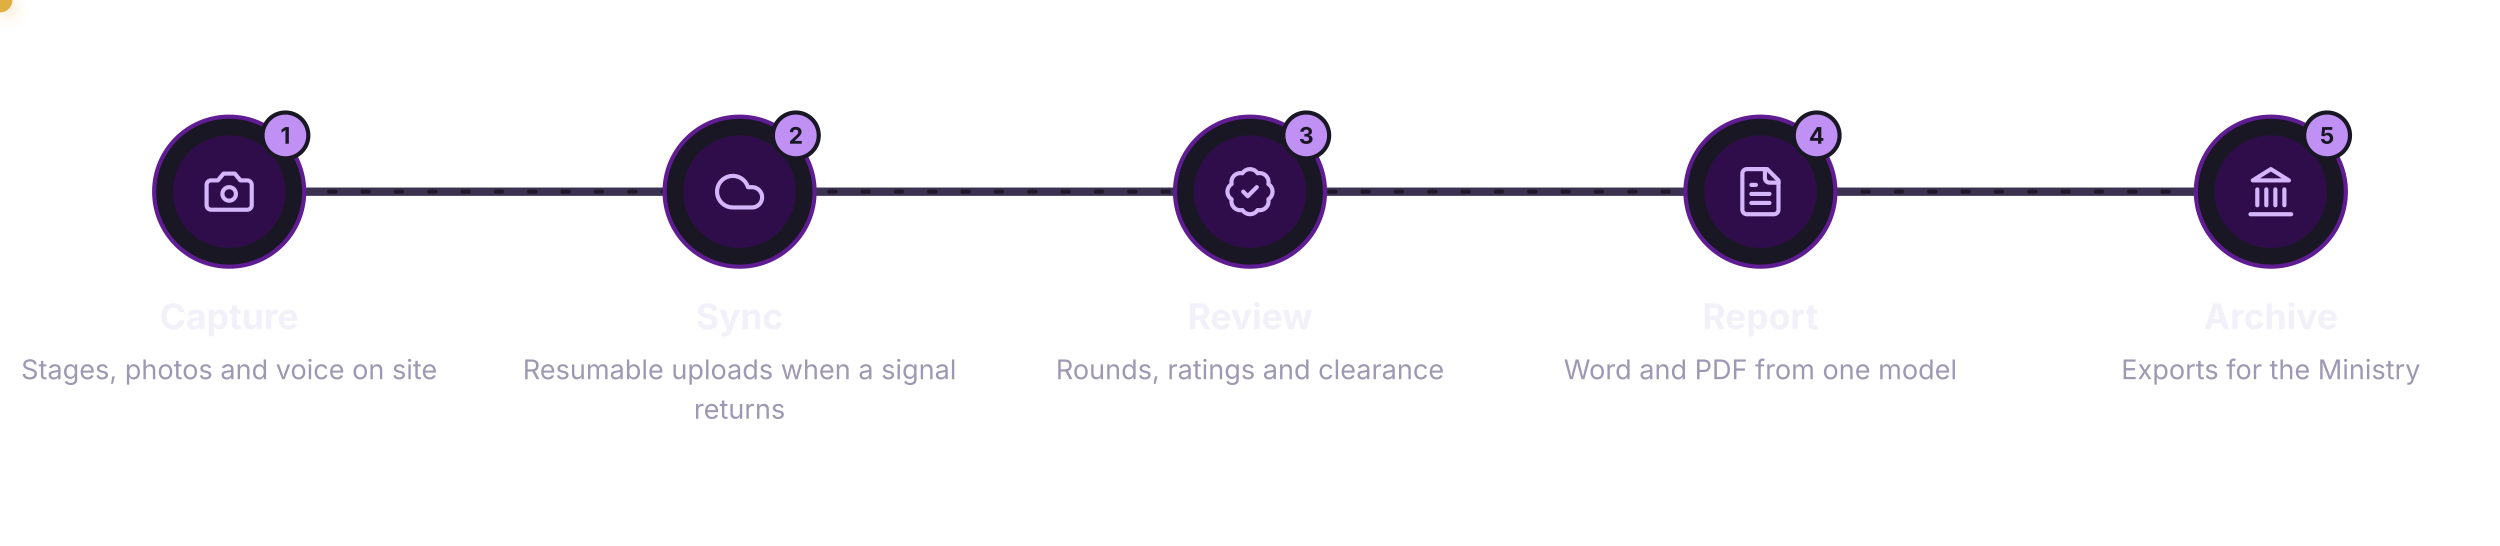
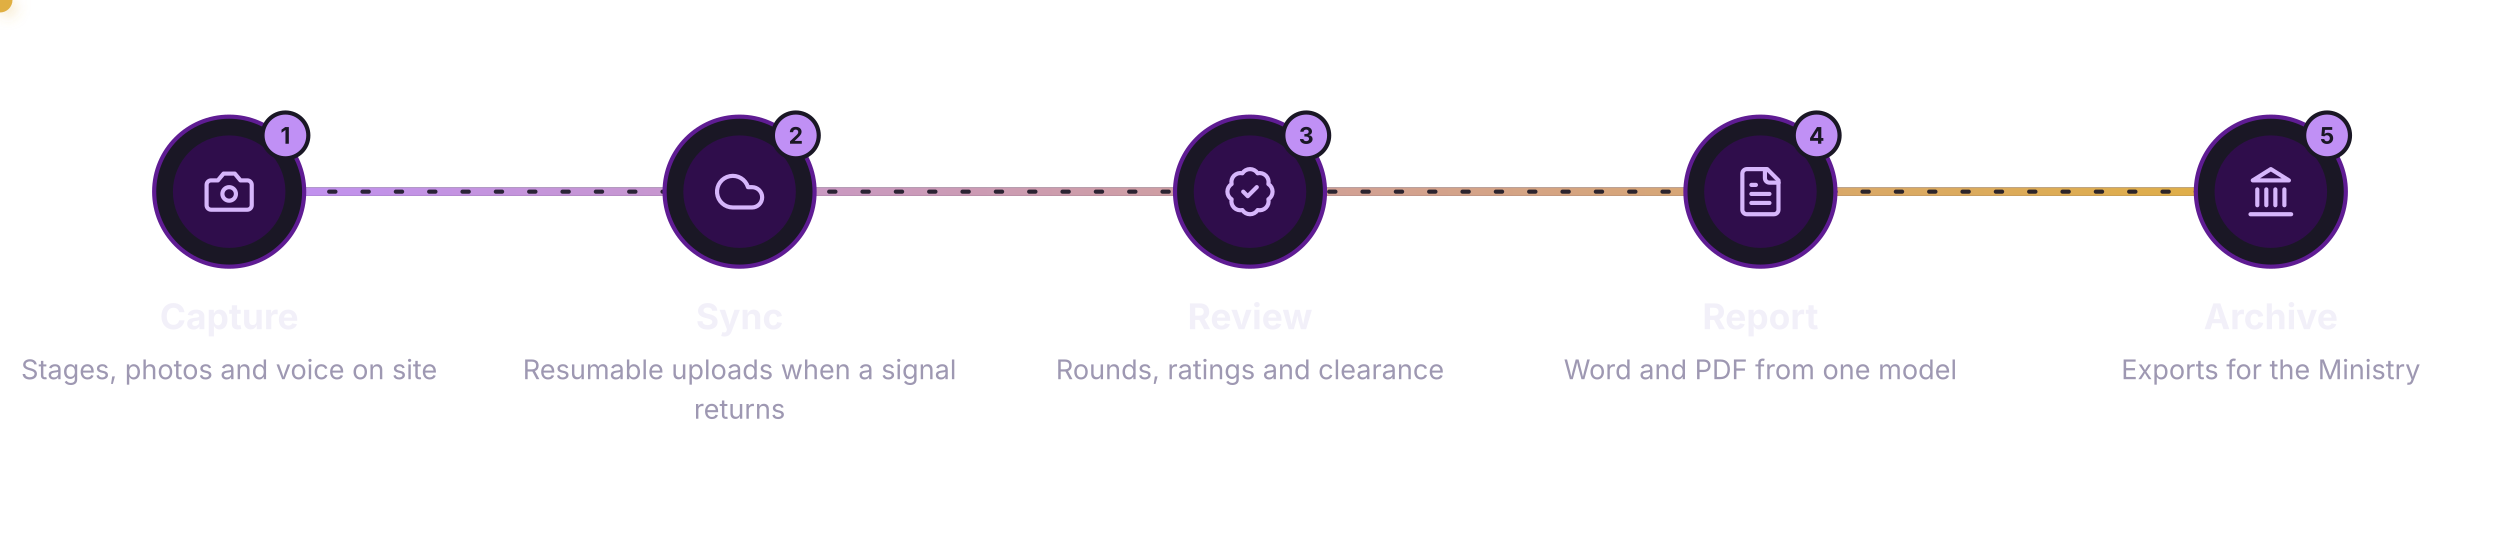
<svg xmlns="http://www.w3.org/2000/svg" width="1200" height="262" viewBox="0 0 1200 262" role="img" aria-label="How a workshop flows: capture, sync, review, report, archive">
  <defs>
    <style>.d{font-family:'Plus Jakarta Sans','Inter',ui-sans-serif,system-ui,-apple-system,'Segoe UI',Roboto,Helvetica,Arial,sans-serif}.s{font-family:'Inter',ui-sans-serif,system-ui,-apple-system,'Segoe UI',Roboto,Helvetica,Arial,sans-serif}.m{font-family:'JetBrains Mono',ui-monospace,'SFMono-Regular',Menlo,Consolas,'Liberation Mono',monospace}.rise{animation:rise .9s cubic-bezier(.2,.7,.2,1) both}@keyframes rise{from{opacity:0;transform:translateY(12px)}to{opacity:1;transform:translateY(0)}}.flow{stroke-dasharray:3 13;animation:flow 1.6s linear infinite}@keyframes flow{to{stroke-dashoffset:-32}}.prog{stroke-dasharray:980;stroke-dashoffset:0;animation:prog 8s linear infinite}@keyframes prog{0%{stroke-dashoffset:980}70%{stroke-dashoffset:0}95%{stroke-dashoffset:0;opacity:1}100%{stroke-dashoffset:0;opacity:0}}.ring{opacity:0;animation:ring 8s ease-out infinite;transform-box:fill-box;transform-origin:center}@keyframes ring{0%{opacity:.85;transform:scale(1)}15%{opacity:0;transform:scale(1.55)}100%{opacity:0}}.r0{animation-delay:0.1s}.r1{animation-delay:0.2s}.r2{animation-delay:0.3s}.r3{animation-delay:0.5s}.r4{animation-delay:0.6s}@media (prefers-reduced-motion:reduce){*{animation:none!important}.smil{display:none}.sweep{fill:url(#still)}}</style>
-     <linearGradient id="pg" x1="0" y1="0" x2="1" y2="0">
+     <linearGradient id="pg" gradientUnits="userSpaceOnUse" x1="110" y1="0" x2="1090" y2="0">
      <stop offset="0" stop-color="#C090F5" />
      <stop offset="1" stop-color="#E0AF43" />
    </linearGradient>
    <filter id="glow" x="-200%" y="-200%" width="500%" height="500%">
      <feGaussianBlur stdDeviation="4" result="b" />
      <feMerge>
        <feMergeNode in="b" />
        <feMergeNode in="SourceGraphic" />
      </feMerge>
    </filter>
  </defs>
  <path d="M110 92 H1090" stroke="#3A3350" stroke-width="4" stroke-linecap="round" fill="none" />
  <path class="prog" d="M110 92 H1090" stroke="url(#pg)" stroke-width="4" stroke-linecap="round" fill="none" />
  <path class="flow" d="M110 92 H1090" stroke="#1A1725" stroke-opacity=".9" stroke-width="2" stroke-linecap="round" fill="none" />
  <g class="rise r0">
    <circle class="ring" style="animation-delay:0s" cx="110" cy="92" r="36" fill="none" stroke="#C090F5" stroke-width="2" />
    <circle cx="110" cy="92" r="36" fill="#1A1725" stroke="#5F1C93" stroke-width="2" />
    <circle cx="110" cy="92" r="27" fill="#2F0D4B" />
    <g transform="translate(97 79) scale(1.0833)" fill="none" stroke="#D6B6FB" stroke-width="1.846" stroke-linecap="round" stroke-linejoin="round">
      <path d="M14.5 4h-5L7 7H4a2 2 0 0 0-2 2v9a2 2 0 0 0 2 2h16a2 2 0 0 0 2-2V9a2 2 0 0 0-2-2h-3l-2.5-3z" />
      <circle cx="12" cy="13" r="3" />
    </g>
    <circle cx="137" cy="65" r="11" fill="#C090F5" stroke="#1A1725" stroke-width="2" />
    <text x="137" y="69" class="s" fill="#1A1725" font-size="11" font-weight="700" text-anchor="middle">1</text>
    <text x="110" y="158" class="d" fill="#F2F0F9" font-size="17" font-weight="700" text-anchor="middle">Capture</text>
    <text x="110" y="182" class="s" fill="#9E98B2" font-size="13" text-anchor="middle">Stages, photos and voice on site</text>
  </g>
  <g class="rise r1">
    <circle class="ring" style="animation-delay:1.4s" cx="355" cy="92" r="36" fill="none" stroke="#C090F5" stroke-width="2" />
    <circle cx="355" cy="92" r="36" fill="#1A1725" stroke="#5F1C93" stroke-width="2" />
    <circle cx="355" cy="92" r="27" fill="#2F0D4B" />
    <g transform="translate(342 79) scale(1.0833)" fill="none" stroke="#D6B6FB" stroke-width="1.846" stroke-linecap="round" stroke-linejoin="round">
      <path d="M17.5 19H9a7 7 0 1 1 6.71-9h1.79a4.5 4.5 0 1 1 0 9Z" />
    </g>
    <circle cx="382" cy="65" r="11" fill="#C090F5" stroke="#1A1725" stroke-width="2" />
    <text x="382" y="69" class="s" fill="#1A1725" font-size="11" font-weight="700" text-anchor="middle">2</text>
    <text x="355" y="158" class="d" fill="#F2F0F9" font-size="17" font-weight="700" text-anchor="middle">Sync</text>
    <text x="355" y="182" class="s" fill="#9E98B2" font-size="13" text-anchor="middle">Resumable uploads when a signal</text>
    <text x="355" y="201" class="s" fill="#9E98B2" font-size="13" text-anchor="middle">returns</text>
  </g>
  <g class="rise r2">
    <circle class="ring" style="animation-delay:2.8s" cx="600" cy="92" r="36" fill="none" stroke="#C090F5" stroke-width="2" />
    <circle cx="600" cy="92" r="36" fill="#1A1725" stroke="#5F1C93" stroke-width="2" />
    <circle cx="600" cy="92" r="27" fill="#2F0D4B" />
    <g transform="translate(587 79) scale(1.0833)" fill="none" stroke="#D6B6FB" stroke-width="1.846" stroke-linecap="round" stroke-linejoin="round">
      <path d="M3.85 8.62a4 4 0 0 1 4.78-4.77 4 4 0 0 1 6.74 0 4 4 0 0 1 4.78 4.78 4 4 0 0 1 0 6.74 4 4 0 0 1-4.77 4.78 4 4 0 0 1-6.75 0 4 4 0 0 1-4.78-4.77 4 4 0 0 1 0-6.76Z" />
      <path d="m9 12 2 2 4-4" />
    </g>
    <circle cx="627" cy="65" r="11" fill="#C090F5" stroke="#1A1725" stroke-width="2" />
    <text x="627" y="69" class="s" fill="#1A1725" font-size="11" font-weight="700" text-anchor="middle">3</text>
    <text x="600" y="158" class="d" fill="#F2F0F9" font-size="17" font-weight="700" text-anchor="middle">Review</text>
    <text x="600" y="182" class="s" fill="#9E98B2" font-size="13" text-anchor="middle">Rounds, ratings and clearance</text>
  </g>
  <g class="rise r3">
    <circle class="ring" style="animation-delay:4.2s" cx="845" cy="92" r="36" fill="none" stroke="#C090F5" stroke-width="2" />
    <circle cx="845" cy="92" r="36" fill="#1A1725" stroke="#5F1C93" stroke-width="2" />
    <circle cx="845" cy="92" r="27" fill="#2F0D4B" />
    <g transform="translate(832 79) scale(1.0833)" fill="none" stroke="#D6B6FB" stroke-width="1.846" stroke-linecap="round" stroke-linejoin="round">
      <path d="M15 2H6a2 2 0 0 0-2 2v16a2 2 0 0 0 2 2h12a2 2 0 0 0 2-2V7Z" />
      <path d="M14 2v4a2 2 0 0 0 2 2h4" />
      <path d="M10 9H8" />
      <path d="M16 13H8" />
      <path d="M16 17H8" />
    </g>
    <circle cx="872" cy="65" r="11" fill="#C090F5" stroke="#1A1725" stroke-width="2" />
    <text x="872" y="69" class="s" fill="#1A1725" font-size="11" font-weight="700" text-anchor="middle">4</text>
    <text x="845" y="158" class="d" fill="#F2F0F9" font-size="17" font-weight="700" text-anchor="middle">Report</text>
    <text x="845" y="182" class="s" fill="#9E98B2" font-size="13" text-anchor="middle">Word and PDF from one model</text>
  </g>
  <g class="rise r4">
    <circle class="ring" style="animation-delay:5.6s" cx="1090" cy="92" r="36" fill="none" stroke="#C090F5" stroke-width="2" />
    <circle cx="1090" cy="92" r="36" fill="#1A1725" stroke="#5F1C93" stroke-width="2" />
    <circle cx="1090" cy="92" r="27" fill="#2F0D4B" />
    <g transform="translate(1077 79) scale(1.0833)" fill="none" stroke="#D6B6FB" stroke-width="1.846" stroke-linecap="round" stroke-linejoin="round">
      <line x1="3" x2="21" y1="22" y2="22" />
      <line x1="6" x2="6" y1="18" y2="11" />
      <line x1="10" x2="10" y1="18" y2="11" />
      <line x1="14" x2="14" y1="18" y2="11" />
      <line x1="18" x2="18" y1="18" y2="11" />
      <polygon points="12 2 20 7 4 7" />
    </g>
    <circle cx="1117" cy="65" r="11" fill="#C090F5" stroke="#1A1725" stroke-width="2" />
    <text x="1117" y="69" class="s" fill="#1A1725" font-size="11" font-weight="700" text-anchor="middle">5</text>
    <text x="1090" y="158" class="d" fill="#F2F0F9" font-size="17" font-weight="700" text-anchor="middle">Archive</text>
    <text x="1090" y="182" class="s" fill="#9E98B2" font-size="13" text-anchor="middle">Exports for the Ministry</text>
  </g>
  <g class="smil">
    <circle r="6" fill="#E0AF43" filter="url(#glow)">
      <animateMotion dur="8s" repeatCount="indefinite" keyPoints="0;1;1" keyTimes="0;0.7;1" calcMode="linear" path="M110 92 H1090" />
    </circle>
  </g>
</svg>
